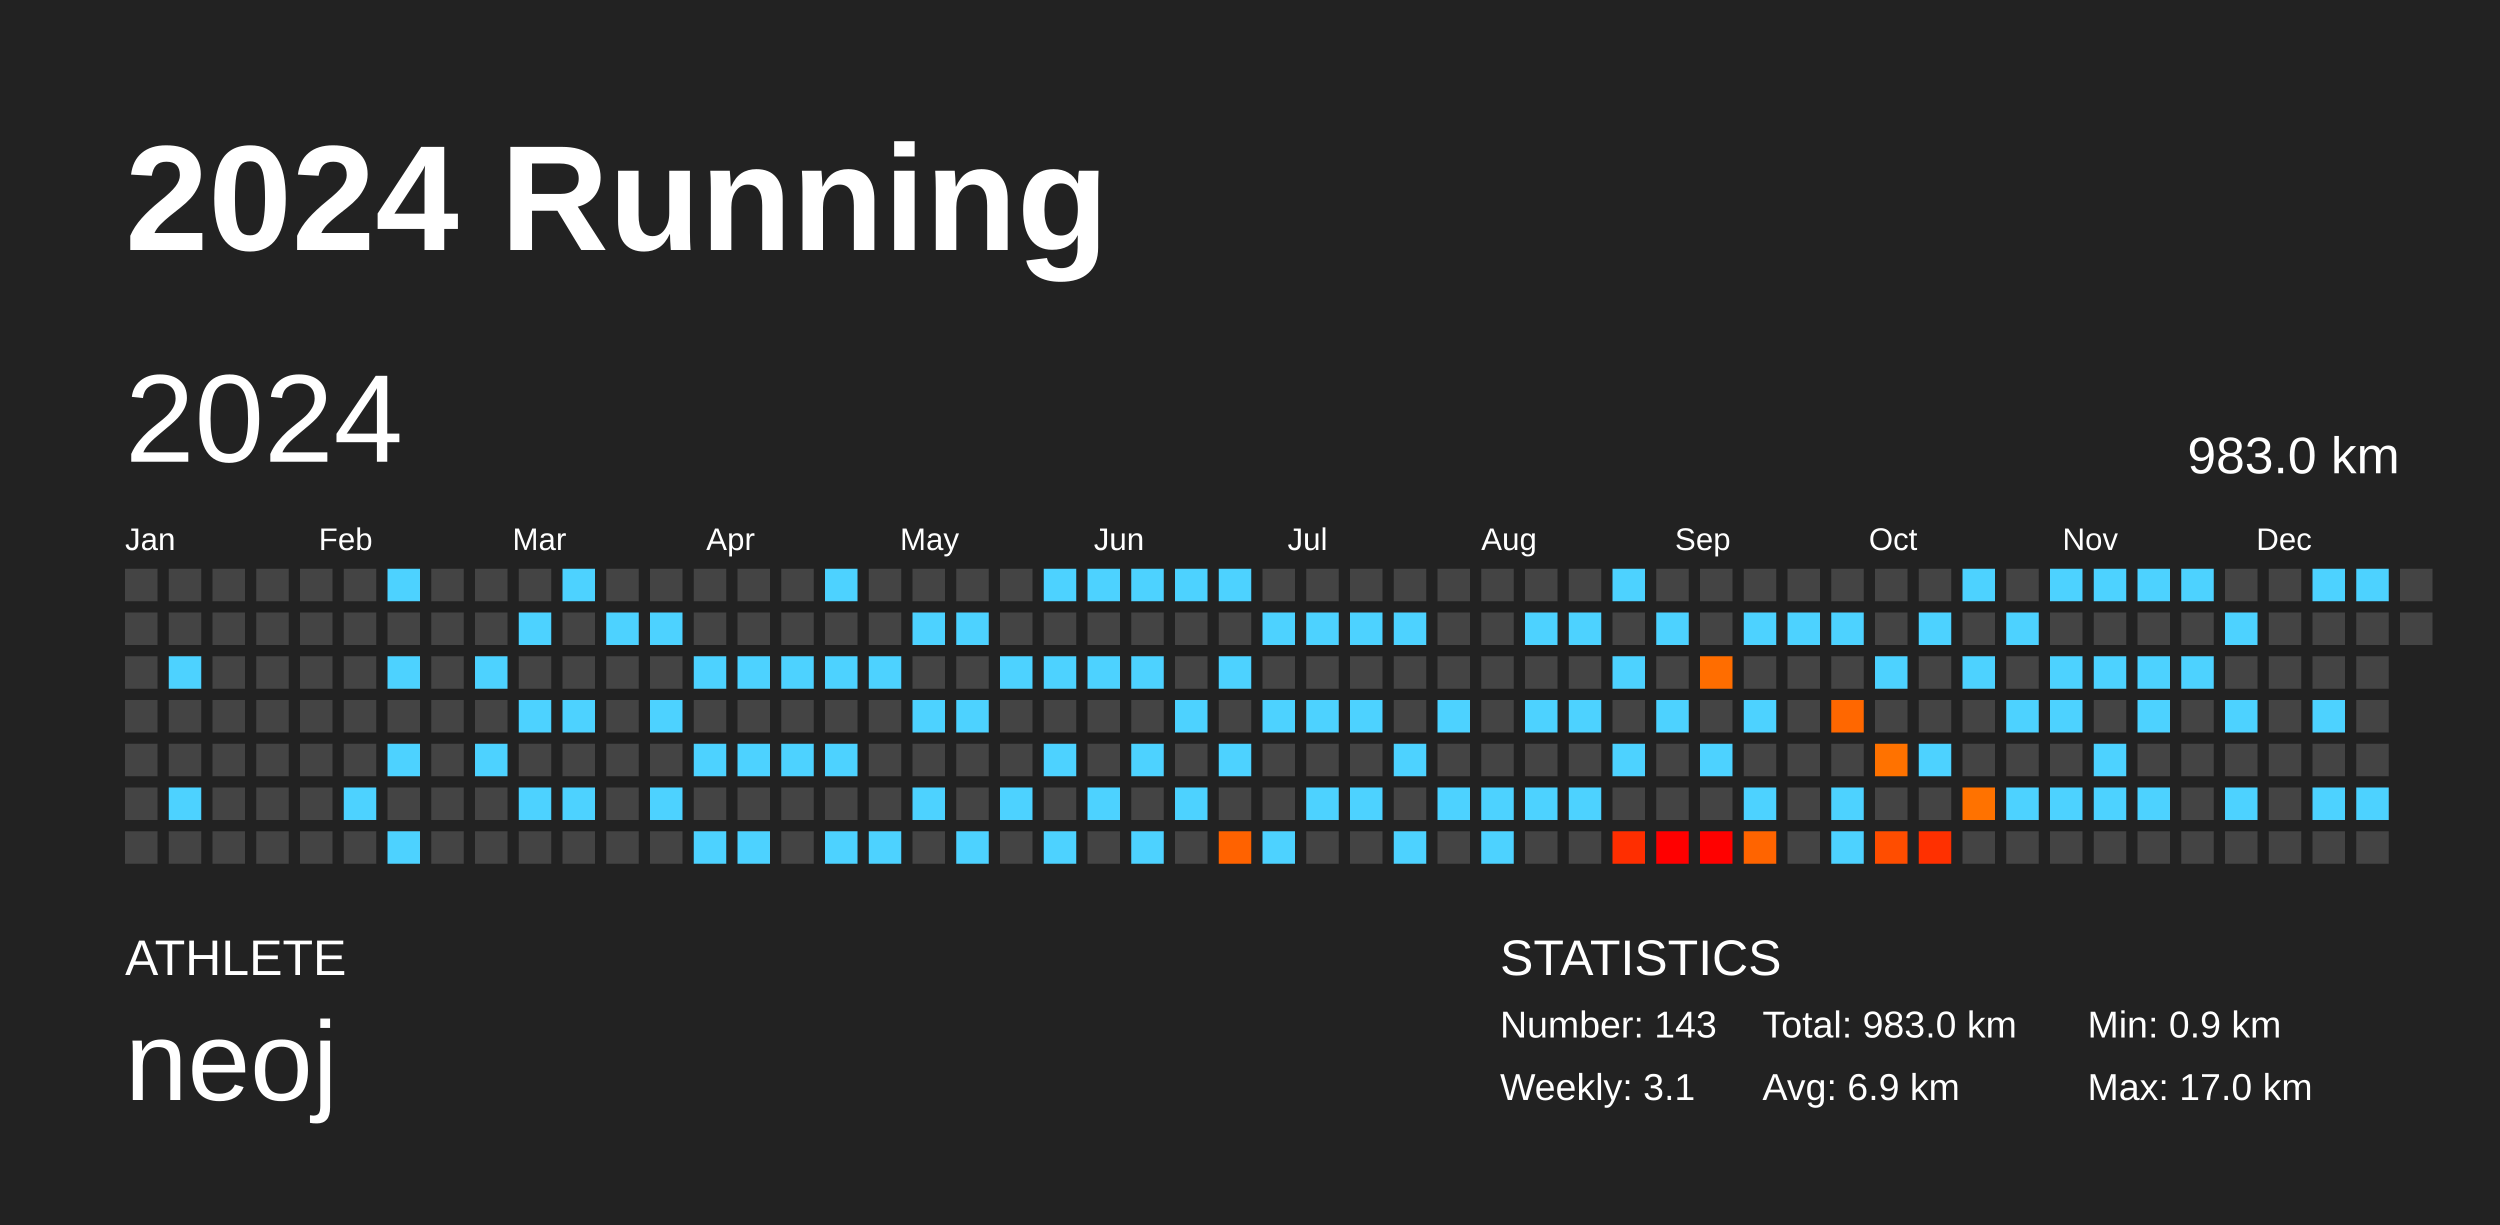
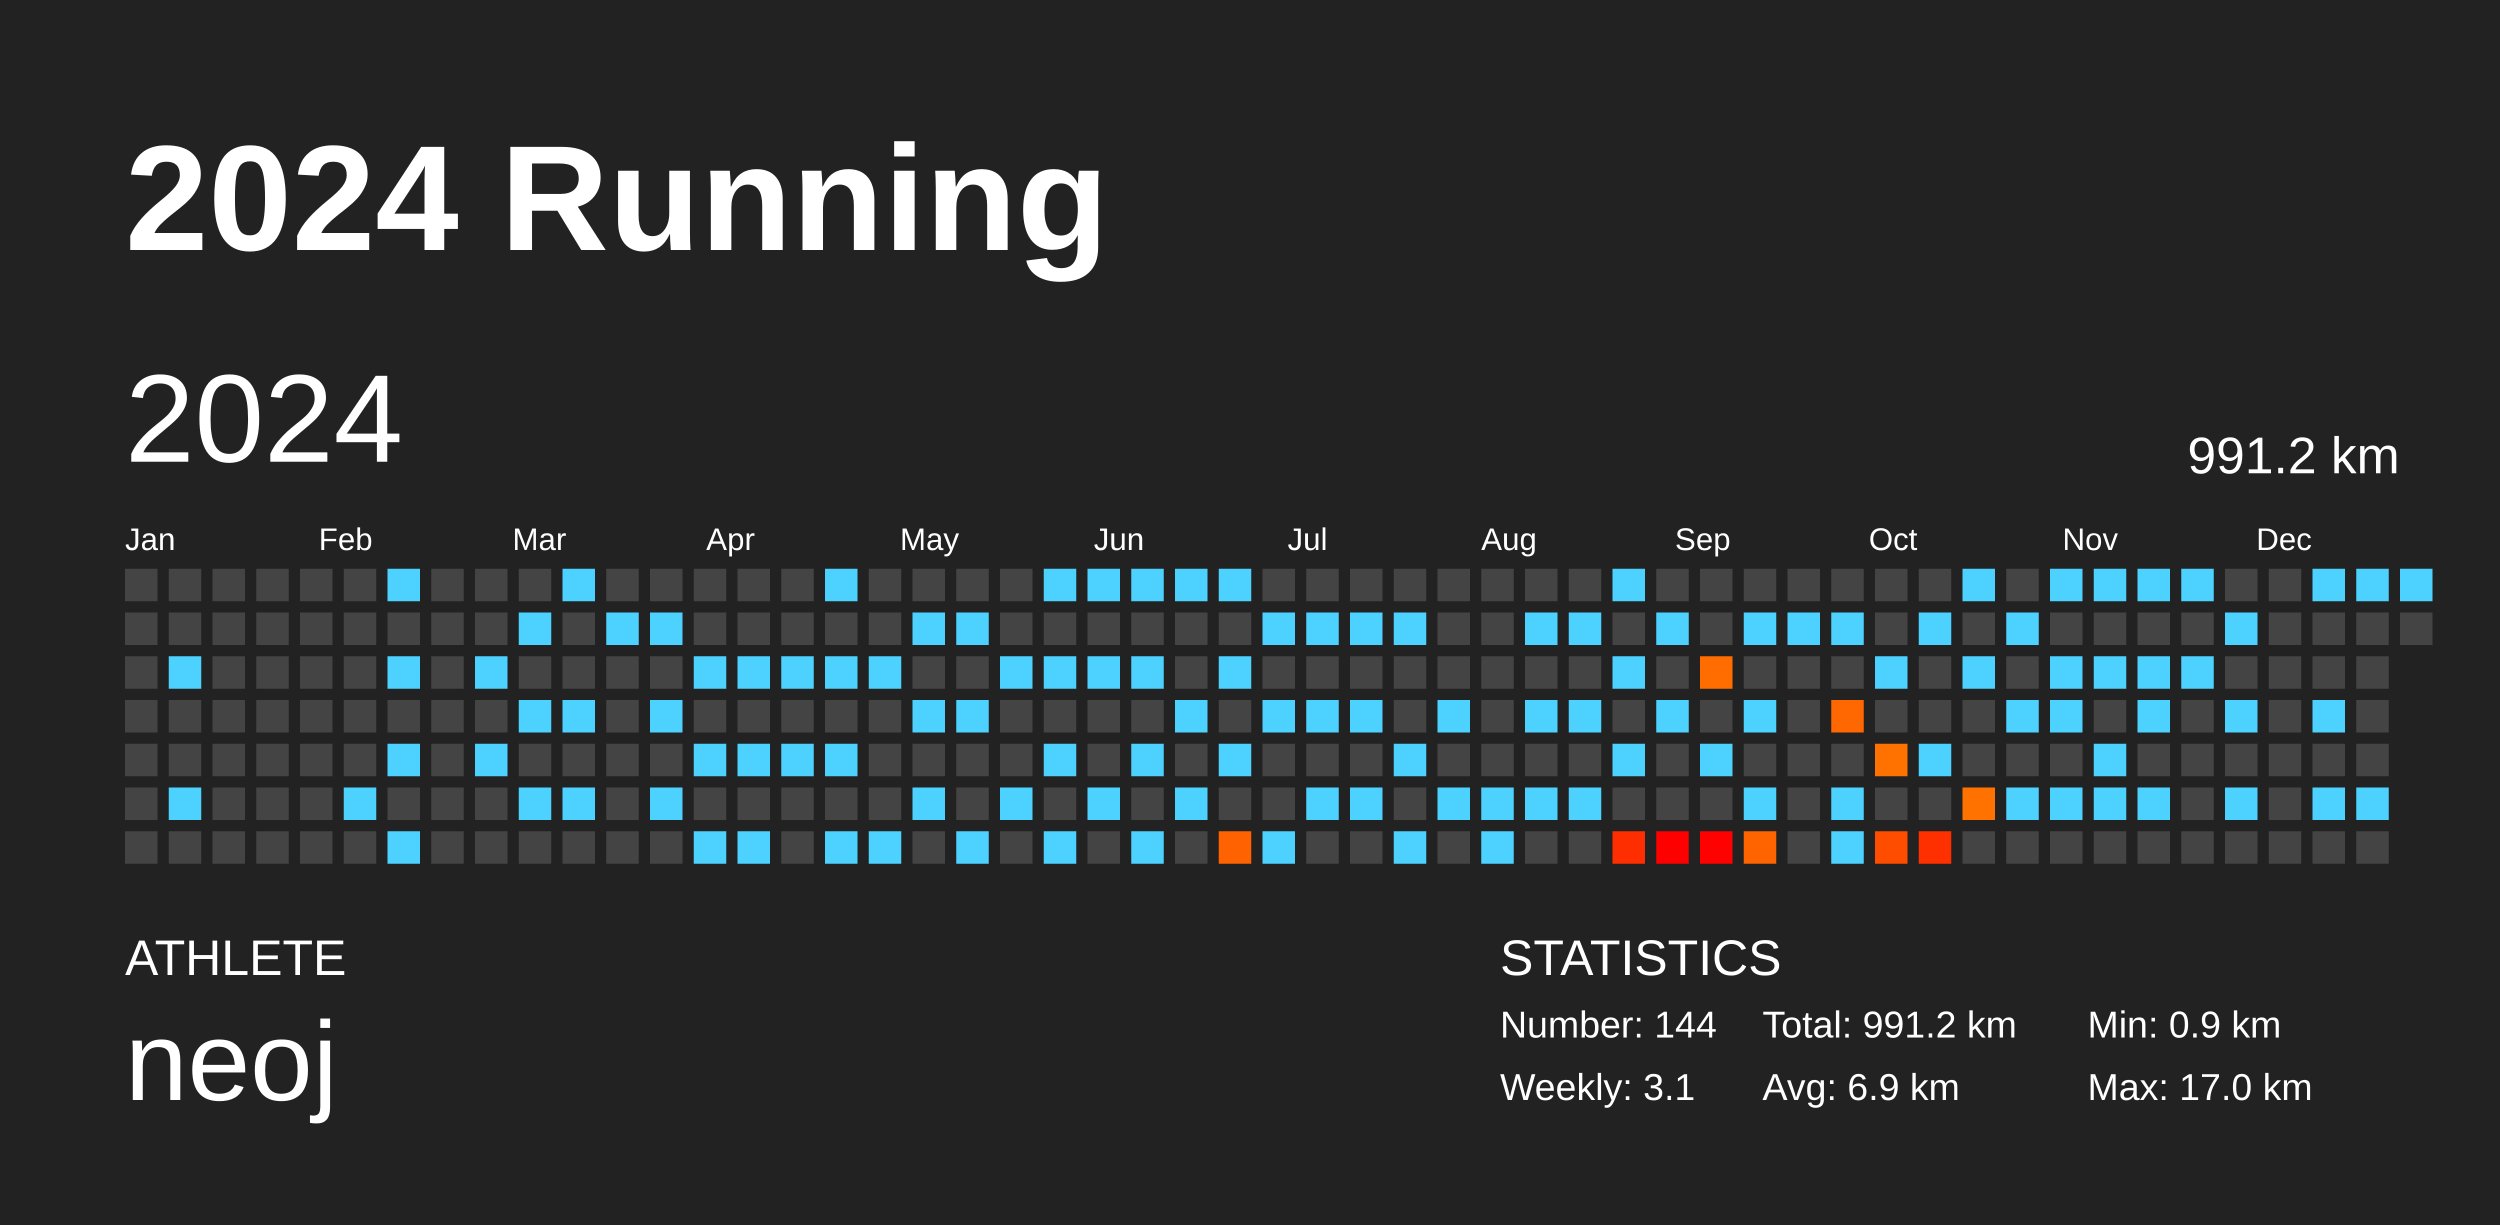
<svg xmlns="http://www.w3.org/2000/svg" baseProfile="full" height="98mm" version="1.1" viewBox="0,0,200,98" width="200mm">
  <defs />
  <rect fill="#222222" height="98" width="200" x="0" y="0" />
  <text fill="#FFFFFF" style="font-size:12px; font-family:Arial; font-weight:bold;" x="10" y="20">2024 Running</text>
  <text fill="#FFFFFF" style="font-size:4px; font-family:Arial" x="10" y="78">ATHLETE</text>
  <text fill="#FFFFFF" style="font-size:9px; font-family:Arial" x="10" y="88">neoj</text>
  <text fill="#FFFFFF" style="font-size:4px; font-family:Arial" x="120" y="78">STATISTICS</text>
-   <text fill="#FFFFFF" style="font-size:3px; font-family:Arial" x="120" y="83">Number: 143</text>
+   <text fill="#FFFFFF" style="font-size:3px; font-family:Arial" x="120" y="83">Number: 144</text>
  <text fill="#FFFFFF" style="font-size:3px; font-family:Arial" x="120" y="88">Weekly: 3.1</text>
-   <text fill="#FFFFFF" style="font-size:3px; font-family:Arial" x="141" y="83">Total: 983.0 km</text>
+   <text fill="#FFFFFF" style="font-size:3px; font-family:Arial" x="141" y="83">Total: 991.2 km</text>
  <text fill="#FFFFFF" style="font-size:3px; font-family:Arial" x="141" y="88">Avg: 6.9 km</text>
  <text fill="#FFFFFF" style="font-size:3px; font-family:Arial" x="167" y="83">Min: 0.9 km</text>
  <text fill="#FFFFFF" style="font-size:3px; font-family:Arial" x="167" y="88">Max: 17.0 km</text>
  <text dominant-baseline="hanging" fill="#FFFFFF" style="font-size:10.0px; font-family:Arial;" x="10" y="30">2024</text>
-   <text dominant-baseline="hanging" fill="#FFFFFF" style="font-size:4.125px; font-family:Arial;" x="175" y="35">983.0 km</text>
+   <text dominant-baseline="hanging" fill="#FFFFFF" style="font-size:4.125px; font-family:Arial;" x="175" y="35">991.2 km</text>
  <text fill="#FFFFFF" style="font-size:2.5px; font-family:Arial" x="10.0" y="44">Jan</text>
  <text fill="#FFFFFF" style="font-size:2.5px; font-family:Arial" x="25.5" y="44">Feb</text>
  <text fill="#FFFFFF" style="font-size:2.5px; font-family:Arial" x="41.0" y="44">Mar</text>
  <text fill="#FFFFFF" style="font-size:2.5px; font-family:Arial" x="56.5" y="44">Apr</text>
  <text fill="#FFFFFF" style="font-size:2.5px; font-family:Arial" x="72.0" y="44">May</text>
  <text fill="#FFFFFF" style="font-size:2.5px; font-family:Arial" x="87.5" y="44">Jun</text>
  <text fill="#FFFFFF" style="font-size:2.5px; font-family:Arial" x="103.0" y="44">Jul</text>
  <text fill="#FFFFFF" style="font-size:2.5px; font-family:Arial" x="118.5" y="44">Aug</text>
  <text fill="#FFFFFF" style="font-size:2.5px; font-family:Arial" x="134.0" y="44">Sep</text>
  <text fill="#FFFFFF" style="font-size:2.5px; font-family:Arial" x="149.5" y="44">Oct</text>
  <text fill="#FFFFFF" style="font-size:2.5px; font-family:Arial" x="165.0" y="44">Nov</text>
  <text fill="#FFFFFF" style="font-size:2.5px; font-family:Arial" x="180.5" y="44">Dec</text>
  <rect fill="#444444" height="2.6" width="2.6" x="10.0" y="45.5" />
  <rect fill="#444444" height="2.6" width="2.6" x="10.0" y="49.0" />
  <rect fill="#444444" height="2.6" width="2.6" x="10.0" y="52.5" />
  <rect fill="#444444" height="2.6" width="2.6" x="10.0" y="56.0" />
  <rect fill="#444444" height="2.6" width="2.6" x="10.0" y="59.5" />
  <rect fill="#444444" height="2.6" width="2.6" x="10.0" y="63.0" />
  <rect fill="#444444" height="2.6" width="2.6" x="10.0" y="66.5" />
  <rect fill="#444444" height="2.6" width="2.6" x="13.5" y="45.5" />
  <rect fill="#444444" height="2.6" width="2.6" x="13.5" y="49.0" />
  <rect fill="#4dd2ff" height="2.6" width="2.6" x="13.5" y="52.5" />
  <rect fill="#444444" height="2.6" width="2.6" x="13.5" y="56.0" />
  <rect fill="#444444" height="2.6" width="2.6" x="13.5" y="59.5" />
  <rect fill="#4dd2ff" height="2.6" width="2.6" x="13.5" y="63.0" />
  <rect fill="#444444" height="2.6" width="2.6" x="13.5" y="66.5" />
  <rect fill="#444444" height="2.6" width="2.6" x="17.0" y="45.5" />
  <rect fill="#444444" height="2.6" width="2.6" x="17.0" y="49.0" />
  <rect fill="#444444" height="2.6" width="2.6" x="17.0" y="52.5" />
  <rect fill="#444444" height="2.6" width="2.6" x="17.0" y="56.0" />
  <rect fill="#444444" height="2.6" width="2.6" x="17.0" y="59.5" />
  <rect fill="#444444" height="2.6" width="2.6" x="17.0" y="63.0" />
  <rect fill="#444444" height="2.6" width="2.6" x="17.0" y="66.5" />
  <rect fill="#444444" height="2.6" width="2.6" x="20.5" y="45.5" />
  <rect fill="#444444" height="2.6" width="2.6" x="20.5" y="49.0" />
  <rect fill="#444444" height="2.6" width="2.6" x="20.5" y="52.5" />
  <rect fill="#444444" height="2.6" width="2.6" x="20.5" y="56.0" />
  <rect fill="#444444" height="2.6" width="2.6" x="20.5" y="59.5" />
  <rect fill="#444444" height="2.6" width="2.6" x="20.5" y="63.0" />
  <rect fill="#444444" height="2.6" width="2.6" x="20.5" y="66.5" />
  <rect fill="#444444" height="2.6" width="2.6" x="24.0" y="45.5" />
  <rect fill="#444444" height="2.6" width="2.6" x="24.0" y="49.0" />
  <rect fill="#444444" height="2.6" width="2.6" x="24.0" y="52.5" />
  <rect fill="#444444" height="2.6" width="2.6" x="24.0" y="56.0" />
  <rect fill="#444444" height="2.6" width="2.6" x="24.0" y="59.5" />
  <rect fill="#444444" height="2.6" width="2.6" x="24.0" y="63.0" />
  <rect fill="#444444" height="2.6" width="2.6" x="24.0" y="66.5" />
  <rect fill="#444444" height="2.6" width="2.6" x="27.5" y="45.5" />
  <rect fill="#444444" height="2.6" width="2.6" x="27.5" y="49.0" />
  <rect fill="#444444" height="2.6" width="2.6" x="27.5" y="52.5" />
  <rect fill="#444444" height="2.6" width="2.6" x="27.5" y="56.0" />
  <rect fill="#444444" height="2.6" width="2.6" x="27.5" y="59.5" />
  <rect fill="#4dd2ff" height="2.6" width="2.6" x="27.5" y="63.0" />
  <rect fill="#444444" height="2.6" width="2.6" x="27.5" y="66.5" />
  <rect fill="#4dd2ff" height="2.6" width="2.6" x="31.0" y="45.5" />
  <rect fill="#444444" height="2.6" width="2.6" x="31.0" y="49.0" />
  <rect fill="#4dd2ff" height="2.6" width="2.6" x="31.0" y="52.5" />
  <rect fill="#444444" height="2.6" width="2.6" x="31.0" y="56.0" />
  <rect fill="#4dd2ff" height="2.6" width="2.6" x="31.0" y="59.5" />
  <rect fill="#444444" height="2.6" width="2.6" x="31.0" y="63.0" />
  <rect fill="#4dd2ff" height="2.6" width="2.6" x="31.0" y="66.5" />
  <rect fill="#444444" height="2.6" width="2.6" x="34.5" y="45.5" />
  <rect fill="#444444" height="2.6" width="2.6" x="34.5" y="49.0" />
  <rect fill="#444444" height="2.6" width="2.6" x="34.5" y="52.5" />
  <rect fill="#444444" height="2.6" width="2.6" x="34.5" y="56.0" />
  <rect fill="#444444" height="2.6" width="2.6" x="34.5" y="59.5" />
  <rect fill="#444444" height="2.6" width="2.6" x="34.5" y="63.0" />
  <rect fill="#444444" height="2.6" width="2.6" x="34.5" y="66.5" />
  <rect fill="#444444" height="2.6" width="2.6" x="38.0" y="45.5" />
  <rect fill="#444444" height="2.6" width="2.6" x="38.0" y="49.0" />
  <rect fill="#4dd2ff" height="2.6" width="2.6" x="38.0" y="52.5" />
  <rect fill="#444444" height="2.6" width="2.6" x="38.0" y="56.0" />
  <rect fill="#4dd2ff" height="2.6" width="2.6" x="38.0" y="59.5" />
  <rect fill="#444444" height="2.6" width="2.6" x="38.0" y="63.0" />
  <rect fill="#444444" height="2.6" width="2.6" x="38.0" y="66.5" />
  <rect fill="#444444" height="2.6" width="2.6" x="41.5" y="45.5" />
  <rect fill="#4dd2ff" height="2.6" width="2.6" x="41.5" y="49.0" />
  <rect fill="#444444" height="2.6" width="2.6" x="41.5" y="52.5" />
  <rect fill="#4dd2ff" height="2.6" width="2.6" x="41.5" y="56.0" />
  <rect fill="#444444" height="2.6" width="2.6" x="41.5" y="59.5" />
  <rect fill="#4dd2ff" height="2.6" width="2.6" x="41.5" y="63.0" />
  <rect fill="#444444" height="2.6" width="2.6" x="41.5" y="66.5" />
  <rect fill="#4dd2ff" height="2.6" width="2.6" x="45.0" y="45.5" />
  <rect fill="#444444" height="2.6" width="2.6" x="45.0" y="49.0" />
  <rect fill="#444444" height="2.6" width="2.6" x="45.0" y="52.5" />
  <rect fill="#4dd2ff" height="2.6" width="2.6" x="45.0" y="56.0" />
  <rect fill="#444444" height="2.6" width="2.6" x="45.0" y="59.5" />
  <rect fill="#4dd2ff" height="2.6" width="2.6" x="45.0" y="63.0" />
  <rect fill="#444444" height="2.6" width="2.6" x="45.0" y="66.5" />
  <rect fill="#444444" height="2.6" width="2.6" x="48.5" y="45.5" />
  <rect fill="#4dd2ff" height="2.6" width="2.6" x="48.5" y="49.0" />
  <rect fill="#444444" height="2.6" width="2.6" x="48.5" y="52.5" />
  <rect fill="#444444" height="2.6" width="2.6" x="48.5" y="56.0" />
  <rect fill="#444444" height="2.6" width="2.6" x="48.5" y="59.5" />
  <rect fill="#444444" height="2.6" width="2.6" x="48.5" y="63.0" />
  <rect fill="#444444" height="2.6" width="2.6" x="48.5" y="66.5" />
  <rect fill="#444444" height="2.6" width="2.6" x="52.0" y="45.5" />
  <rect fill="#4dd2ff" height="2.6" width="2.6" x="52.0" y="49.0" />
  <rect fill="#444444" height="2.6" width="2.6" x="52.0" y="52.5" />
  <rect fill="#4dd2ff" height="2.6" width="2.6" x="52.0" y="56.0" />
  <rect fill="#444444" height="2.6" width="2.6" x="52.0" y="59.5" />
  <rect fill="#4dd2ff" height="2.6" width="2.6" x="52.0" y="63.0" />
  <rect fill="#444444" height="2.6" width="2.6" x="52.0" y="66.5" />
  <rect fill="#444444" height="2.6" width="2.6" x="55.5" y="45.5" />
  <rect fill="#444444" height="2.6" width="2.6" x="55.5" y="49.0" />
  <rect fill="#4dd2ff" height="2.6" width="2.6" x="55.5" y="52.5" />
  <rect fill="#444444" height="2.6" width="2.6" x="55.5" y="56.0" />
  <rect fill="#4dd2ff" height="2.6" width="2.6" x="55.5" y="59.5" />
  <rect fill="#444444" height="2.6" width="2.6" x="55.5" y="63.0" />
  <rect fill="#4dd2ff" height="2.6" width="2.6" x="55.5" y="66.5" />
  <rect fill="#444444" height="2.6" width="2.6" x="59.0" y="45.5" />
  <rect fill="#444444" height="2.6" width="2.6" x="59.0" y="49.0" />
  <rect fill="#4dd2ff" height="2.6" width="2.6" x="59.0" y="52.5" />
  <rect fill="#444444" height="2.6" width="2.6" x="59.0" y="56.0" />
  <rect fill="#4dd2ff" height="2.6" width="2.6" x="59.0" y="59.5" />
  <rect fill="#444444" height="2.6" width="2.6" x="59.0" y="63.0" />
  <rect fill="#4dd2ff" height="2.6" width="2.6" x="59.0" y="66.5" />
  <rect fill="#444444" height="2.6" width="2.6" x="62.5" y="45.5" />
  <rect fill="#444444" height="2.6" width="2.6" x="62.5" y="49.0" />
  <rect fill="#4dd2ff" height="2.6" width="2.6" x="62.5" y="52.5" />
  <rect fill="#444444" height="2.6" width="2.6" x="62.5" y="56.0" />
  <rect fill="#4dd2ff" height="2.6" width="2.6" x="62.5" y="59.5" />
  <rect fill="#444444" height="2.6" width="2.6" x="62.5" y="63.0" />
  <rect fill="#444444" height="2.6" width="2.6" x="62.5" y="66.5" />
  <rect fill="#4dd2ff" height="2.6" width="2.6" x="66.0" y="45.5" />
  <rect fill="#444444" height="2.6" width="2.6" x="66.0" y="49.0" />
  <rect fill="#4dd2ff" height="2.6" width="2.6" x="66.0" y="52.5" />
  <rect fill="#444444" height="2.6" width="2.6" x="66.0" y="56.0" />
  <rect fill="#4dd2ff" height="2.6" width="2.6" x="66.0" y="59.5" />
  <rect fill="#444444" height="2.6" width="2.6" x="66.0" y="63.0" />
  <rect fill="#4dd2ff" height="2.6" width="2.6" x="66.0" y="66.5" />
  <rect fill="#444444" height="2.6" width="2.6" x="69.5" y="45.5" />
  <rect fill="#444444" height="2.6" width="2.6" x="69.5" y="49.0" />
  <rect fill="#4dd2ff" height="2.6" width="2.6" x="69.5" y="52.5" />
  <rect fill="#444444" height="2.6" width="2.6" x="69.5" y="56.0" />
  <rect fill="#444444" height="2.6" width="2.6" x="69.5" y="59.5" />
  <rect fill="#444444" height="2.6" width="2.6" x="69.5" y="63.0" />
  <rect fill="#4dd2ff" height="2.6" width="2.6" x="69.5" y="66.5" />
  <rect fill="#444444" height="2.6" width="2.6" x="73.0" y="45.5" />
  <rect fill="#4dd2ff" height="2.6" width="2.6" x="73.0" y="49.0" />
  <rect fill="#444444" height="2.6" width="2.6" x="73.0" y="52.5" />
  <rect fill="#4dd2ff" height="2.6" width="2.6" x="73.0" y="56.0" />
  <rect fill="#444444" height="2.6" width="2.6" x="73.0" y="59.5" />
  <rect fill="#4dd2ff" height="2.6" width="2.6" x="73.0" y="63.0" />
  <rect fill="#444444" height="2.6" width="2.6" x="73.0" y="66.5" />
  <rect fill="#444444" height="2.6" width="2.6" x="76.5" y="45.5" />
  <rect fill="#4dd2ff" height="2.6" width="2.6" x="76.5" y="49.0" />
  <rect fill="#444444" height="2.6" width="2.6" x="76.5" y="52.5" />
  <rect fill="#4dd2ff" height="2.6" width="2.6" x="76.5" y="56.0" />
  <rect fill="#444444" height="2.6" width="2.6" x="76.5" y="59.5" />
  <rect fill="#444444" height="2.6" width="2.6" x="76.5" y="63.0" />
  <rect fill="#4dd2ff" height="2.6" width="2.6" x="76.5" y="66.5" />
  <rect fill="#444444" height="2.6" width="2.6" x="80.0" y="45.5" />
  <rect fill="#444444" height="2.6" width="2.6" x="80.0" y="49.0" />
  <rect fill="#4dd2ff" height="2.6" width="2.6" x="80.0" y="52.5" />
  <rect fill="#444444" height="2.6" width="2.6" x="80.0" y="56.0" />
  <rect fill="#444444" height="2.6" width="2.6" x="80.0" y="59.5" />
  <rect fill="#4dd2ff" height="2.6" width="2.6" x="80.0" y="63.0" />
  <rect fill="#444444" height="2.6" width="2.6" x="80.0" y="66.5" />
  <rect fill="#4dd2ff" height="2.6" width="2.6" x="83.5" y="45.5" />
  <rect fill="#444444" height="2.6" width="2.6" x="83.5" y="49.0" />
  <rect fill="#4dd2ff" height="2.6" width="2.6" x="83.5" y="52.5" />
  <rect fill="#444444" height="2.6" width="2.6" x="83.5" y="56.0" />
  <rect fill="#4dd2ff" height="2.6" width="2.6" x="83.5" y="59.5" />
  <rect fill="#444444" height="2.6" width="2.6" x="83.5" y="63.0" />
  <rect fill="#4dd2ff" height="2.6" width="2.6" x="83.5" y="66.5" />
  <rect fill="#4dd2ff" height="2.6" width="2.6" x="87.0" y="45.5" />
  <rect fill="#444444" height="2.6" width="2.6" x="87.0" y="49.0" />
  <rect fill="#4dd2ff" height="2.6" width="2.6" x="87.0" y="52.5" />
  <rect fill="#444444" height="2.6" width="2.6" x="87.0" y="56.0" />
  <rect fill="#444444" height="2.6" width="2.6" x="87.0" y="59.5" />
  <rect fill="#4dd2ff" height="2.6" width="2.6" x="87.0" y="63.0" />
  <rect fill="#444444" height="2.6" width="2.6" x="87.0" y="66.5" />
  <rect fill="#4dd2ff" height="2.6" width="2.6" x="90.5" y="45.5" />
  <rect fill="#444444" height="2.6" width="2.6" x="90.5" y="49.0" />
  <rect fill="#4dd2ff" height="2.6" width="2.6" x="90.5" y="52.5" />
  <rect fill="#444444" height="2.6" width="2.6" x="90.5" y="56.0" />
  <rect fill="#4dd2ff" height="2.6" width="2.6" x="90.5" y="59.5" />
  <rect fill="#444444" height="2.6" width="2.6" x="90.5" y="63.0" />
  <rect fill="#4dd2ff" height="2.6" width="2.6" x="90.5" y="66.5" />
  <rect fill="#4dd2ff" height="2.6" width="2.6" x="94.0" y="45.5" />
  <rect fill="#444444" height="2.6" width="2.6" x="94.0" y="49.0" />
  <rect fill="#444444" height="2.6" width="2.6" x="94.0" y="52.5" />
  <rect fill="#4dd2ff" height="2.6" width="2.6" x="94.0" y="56.0" />
  <rect fill="#444444" height="2.6" width="2.6" x="94.0" y="59.5" />
  <rect fill="#4dd2ff" height="2.6" width="2.6" x="94.0" y="63.0" />
  <rect fill="#444444" height="2.6" width="2.6" x="94.0" y="66.5" />
  <rect fill="#4dd2ff" height="2.6" width="2.6" x="97.5" y="45.5" />
  <rect fill="#444444" height="2.6" width="2.6" x="97.5" y="49.0" />
  <rect fill="#4dd2ff" height="2.6" width="2.6" x="97.5" y="52.5" />
  <rect fill="#444444" height="2.6" width="2.6" x="97.5" y="56.0" />
  <rect fill="#4dd2ff" height="2.6" width="2.6" x="97.5" y="59.5" />
  <rect fill="#444444" height="2.6" width="2.6" x="97.5" y="63.0" />
  <rect fill="#ff6200" height="2.6" width="2.6" x="97.5" y="66.5" />
  <rect fill="#444444" height="2.6" width="2.6" x="101.0" y="45.5" />
  <rect fill="#4dd2ff" height="2.6" width="2.6" x="101.0" y="49.0" />
  <rect fill="#444444" height="2.6" width="2.6" x="101.0" y="52.5" />
  <rect fill="#4dd2ff" height="2.6" width="2.6" x="101.0" y="56.0" />
  <rect fill="#444444" height="2.6" width="2.6" x="101.0" y="59.5" />
  <rect fill="#444444" height="2.6" width="2.6" x="101.0" y="63.0" />
  <rect fill="#4dd2ff" height="2.6" width="2.6" x="101.0" y="66.5" />
  <rect fill="#444444" height="2.6" width="2.6" x="104.5" y="45.5" />
  <rect fill="#4dd2ff" height="2.6" width="2.6" x="104.5" y="49.0" />
  <rect fill="#444444" height="2.6" width="2.6" x="104.5" y="52.5" />
  <rect fill="#4dd2ff" height="2.6" width="2.6" x="104.5" y="56.0" />
  <rect fill="#444444" height="2.6" width="2.6" x="104.5" y="59.5" />
  <rect fill="#4dd2ff" height="2.6" width="2.6" x="104.5" y="63.0" />
  <rect fill="#444444" height="2.6" width="2.6" x="104.5" y="66.5" />
  <rect fill="#444444" height="2.6" width="2.6" x="108.0" y="45.5" />
  <rect fill="#4dd2ff" height="2.6" width="2.6" x="108.0" y="49.0" />
  <rect fill="#444444" height="2.6" width="2.6" x="108.0" y="52.5" />
  <rect fill="#4dd2ff" height="2.6" width="2.6" x="108.0" y="56.0" />
  <rect fill="#444444" height="2.6" width="2.6" x="108.0" y="59.5" />
  <rect fill="#4dd2ff" height="2.6" width="2.6" x="108.0" y="63.0" />
  <rect fill="#444444" height="2.6" width="2.6" x="108.0" y="66.5" />
  <rect fill="#444444" height="2.6" width="2.6" x="111.5" y="45.5" />
  <rect fill="#4dd2ff" height="2.6" width="2.6" x="111.5" y="49.0" />
  <rect fill="#444444" height="2.6" width="2.6" x="111.5" y="52.5" />
  <rect fill="#444444" height="2.6" width="2.6" x="111.5" y="56.0" />
  <rect fill="#4dd2ff" height="2.6" width="2.6" x="111.5" y="59.5" />
  <rect fill="#444444" height="2.6" width="2.6" x="111.5" y="63.0" />
  <rect fill="#4dd2ff" height="2.6" width="2.6" x="111.5" y="66.5" />
  <rect fill="#444444" height="2.6" width="2.6" x="115.0" y="45.5" />
  <rect fill="#444444" height="2.6" width="2.6" x="115.0" y="49.0" />
  <rect fill="#444444" height="2.6" width="2.6" x="115.0" y="52.5" />
  <rect fill="#4dd2ff" height="2.6" width="2.6" x="115.0" y="56.0" />
  <rect fill="#444444" height="2.6" width="2.6" x="115.0" y="59.5" />
  <rect fill="#4dd2ff" height="2.6" width="2.6" x="115.0" y="63.0" />
  <rect fill="#444444" height="2.6" width="2.6" x="115.0" y="66.5" />
  <rect fill="#444444" height="2.6" width="2.6" x="118.5" y="45.5" />
  <rect fill="#444444" height="2.6" width="2.6" x="118.5" y="49.0" />
  <rect fill="#444444" height="2.6" width="2.6" x="118.5" y="52.5" />
  <rect fill="#444444" height="2.6" width="2.6" x="118.5" y="56.0" />
  <rect fill="#444444" height="2.6" width="2.6" x="118.5" y="59.5" />
  <rect fill="#4dd2ff" height="2.6" width="2.6" x="118.5" y="63.0" />
  <rect fill="#4dd2ff" height="2.6" width="2.6" x="118.5" y="66.5" />
  <rect fill="#444444" height="2.6" width="2.6" x="122.0" y="45.5" />
  <rect fill="#4dd2ff" height="2.6" width="2.6" x="122.0" y="49.0" />
  <rect fill="#444444" height="2.6" width="2.6" x="122.0" y="52.5" />
  <rect fill="#4dd2ff" height="2.6" width="2.6" x="122.0" y="56.0" />
  <rect fill="#444444" height="2.6" width="2.6" x="122.0" y="59.5" />
  <rect fill="#4dd2ff" height="2.6" width="2.6" x="122.0" y="63.0" />
  <rect fill="#444444" height="2.6" width="2.6" x="122.0" y="66.5" />
  <rect fill="#444444" height="2.6" width="2.6" x="125.5" y="45.5" />
  <rect fill="#4dd2ff" height="2.6" width="2.6" x="125.5" y="49.0" />
  <rect fill="#444444" height="2.6" width="2.6" x="125.5" y="52.5" />
  <rect fill="#4dd2ff" height="2.6" width="2.6" x="125.5" y="56.0" />
  <rect fill="#444444" height="2.6" width="2.6" x="125.5" y="59.5" />
  <rect fill="#4dd2ff" height="2.6" width="2.6" x="125.5" y="63.0" />
  <rect fill="#444444" height="2.6" width="2.6" x="125.5" y="66.5" />
  <rect fill="#4dd2ff" height="2.6" width="2.6" x="129.0" y="45.5" />
  <rect fill="#444444" height="2.6" width="2.6" x="129.0" y="49.0" />
  <rect fill="#4dd2ff" height="2.6" width="2.6" x="129.0" y="52.5" />
  <rect fill="#444444" height="2.6" width="2.6" x="129.0" y="56.0" />
  <rect fill="#4dd2ff" height="2.6" width="2.6" x="129.0" y="59.5" />
  <rect fill="#444444" height="2.6" width="2.6" x="129.0" y="63.0" />
  <rect fill="#ff2e00" height="2.6" width="2.6" x="129.0" y="66.5" />
  <rect fill="#444444" height="2.6" width="2.6" x="132.5" y="45.5" />
  <rect fill="#4dd2ff" height="2.6" width="2.6" x="132.5" y="49.0" />
  <rect fill="#444444" height="2.6" width="2.6" x="132.5" y="52.5" />
  <rect fill="#4dd2ff" height="2.6" width="2.6" x="132.5" y="56.0" />
  <rect fill="#444444" height="2.6" width="2.6" x="132.5" y="59.5" />
  <rect fill="#444444" height="2.6" width="2.6" x="132.5" y="63.0" />
  <rect fill="#ff0000" height="2.6" width="2.6" x="132.5" y="66.5" />
  <rect fill="#444444" height="2.6" width="2.6" x="136.0" y="45.5" />
  <rect fill="#444444" height="2.6" width="2.6" x="136.0" y="49.0" />
  <rect fill="#ff6d00" height="2.6" width="2.6" x="136.0" y="52.5" />
  <rect fill="#444444" height="2.6" width="2.6" x="136.0" y="56.0" />
  <rect fill="#4dd2ff" height="2.6" width="2.6" x="136.0" y="59.5" />
  <rect fill="#444444" height="2.6" width="2.6" x="136.0" y="63.0" />
  <rect fill="#ff0100" height="2.6" width="2.6" x="136.0" y="66.5" />
  <rect fill="#444444" height="2.6" width="2.6" x="139.5" y="45.5" />
  <rect fill="#4dd2ff" height="2.6" width="2.6" x="139.5" y="49.0" />
  <rect fill="#444444" height="2.6" width="2.6" x="139.5" y="52.5" />
  <rect fill="#4dd2ff" height="2.6" width="2.6" x="139.5" y="56.0" />
  <rect fill="#444444" height="2.6" width="2.6" x="139.5" y="59.5" />
  <rect fill="#4dd2ff" height="2.6" width="2.6" x="139.5" y="63.0" />
  <rect fill="#ff6400" height="2.6" width="2.6" x="139.5" y="66.5" />
  <rect fill="#444444" height="2.6" width="2.6" x="143.0" y="45.5" />
  <rect fill="#4dd2ff" height="2.6" width="2.6" x="143.0" y="49.0" />
  <rect fill="#444444" height="2.6" width="2.6" x="143.0" y="52.5" />
  <rect fill="#444444" height="2.6" width="2.6" x="143.0" y="56.0" />
  <rect fill="#444444" height="2.6" width="2.6" x="143.0" y="59.5" />
  <rect fill="#444444" height="2.6" width="2.6" x="143.0" y="63.0" />
  <rect fill="#444444" height="2.6" width="2.6" x="143.0" y="66.5" />
  <rect fill="#444444" height="2.6" width="2.6" x="146.5" y="45.5" />
  <rect fill="#4dd2ff" height="2.6" width="2.6" x="146.5" y="49.0" />
  <rect fill="#444444" height="2.6" width="2.6" x="146.5" y="52.5" />
  <rect fill="#ff6700" height="2.6" width="2.6" x="146.5" y="56.0" />
  <rect fill="#444444" height="2.6" width="2.6" x="146.5" y="59.5" />
  <rect fill="#4dd2ff" height="2.6" width="2.6" x="146.5" y="63.0" />
  <rect fill="#4dd2ff" height="2.6" width="2.6" x="146.5" y="66.5" />
  <rect fill="#444444" height="2.6" width="2.6" x="150.0" y="45.5" />
  <rect fill="#444444" height="2.6" width="2.6" x="150.0" y="49.0" />
  <rect fill="#4dd2ff" height="2.6" width="2.6" x="150.0" y="52.5" />
  <rect fill="#444444" height="2.6" width="2.6" x="150.0" y="56.0" />
  <rect fill="#ff7200" height="2.6" width="2.6" x="150.0" y="59.5" />
  <rect fill="#444444" height="2.6" width="2.6" x="150.0" y="63.0" />
  <rect fill="#ff4d00" height="2.6" width="2.6" x="150.0" y="66.5" />
  <rect fill="#444444" height="2.6" width="2.6" x="153.5" y="45.5" />
  <rect fill="#4dd2ff" height="2.6" width="2.6" x="153.5" y="49.0" />
  <rect fill="#444444" height="2.6" width="2.6" x="153.5" y="52.5" />
  <rect fill="#444444" height="2.6" width="2.6" x="153.5" y="56.0" />
  <rect fill="#4dd2ff" height="2.6" width="2.6" x="153.5" y="59.5" />
  <rect fill="#444444" height="2.6" width="2.6" x="153.5" y="63.0" />
  <rect fill="#ff3000" height="2.6" width="2.6" x="153.5" y="66.5" />
  <rect fill="#4dd2ff" height="2.6" width="2.6" x="157.0" y="45.5" />
  <rect fill="#444444" height="2.6" width="2.6" x="157.0" y="49.0" />
  <rect fill="#4dd2ff" height="2.6" width="2.6" x="157.0" y="52.5" />
  <rect fill="#444444" height="2.6" width="2.6" x="157.0" y="56.0" />
  <rect fill="#444444" height="2.6" width="2.6" x="157.0" y="59.5" />
  <rect fill="#ff7200" height="2.6" width="2.6" x="157.0" y="63.0" />
  <rect fill="#444444" height="2.6" width="2.6" x="157.0" y="66.5" />
  <rect fill="#444444" height="2.6" width="2.6" x="160.5" y="45.5" />
  <rect fill="#4dd2ff" height="2.6" width="2.6" x="160.5" y="49.0" />
  <rect fill="#444444" height="2.6" width="2.6" x="160.5" y="52.5" />
  <rect fill="#4dd2ff" height="2.6" width="2.6" x="160.5" y="56.0" />
  <rect fill="#444444" height="2.6" width="2.6" x="160.5" y="59.5" />
  <rect fill="#4dd2ff" height="2.6" width="2.6" x="160.5" y="63.0" />
  <rect fill="#444444" height="2.6" width="2.6" x="160.5" y="66.5" />
  <rect fill="#4dd2ff" height="2.6" width="2.6" x="164.0" y="45.5" />
  <rect fill="#444444" height="2.6" width="2.6" x="164.0" y="49.0" />
  <rect fill="#4dd2ff" height="2.6" width="2.6" x="164.0" y="52.5" />
  <rect fill="#4dd2ff" height="2.6" width="2.6" x="164.0" y="56.0" />
  <rect fill="#444444" height="2.6" width="2.6" x="164.0" y="59.5" />
  <rect fill="#4dd2ff" height="2.6" width="2.6" x="164.0" y="63.0" />
  <rect fill="#444444" height="2.6" width="2.6" x="164.0" y="66.5" />
  <rect fill="#4dd2ff" height="2.6" width="2.6" x="167.5" y="45.5" />
  <rect fill="#444444" height="2.6" width="2.6" x="167.5" y="49.0" />
  <rect fill="#4dd2ff" height="2.6" width="2.6" x="167.5" y="52.5" />
  <rect fill="#444444" height="2.6" width="2.6" x="167.5" y="56.0" />
  <rect fill="#4dd2ff" height="2.6" width="2.6" x="167.5" y="59.5" />
  <rect fill="#4dd2ff" height="2.6" width="2.6" x="167.5" y="63.0" />
  <rect fill="#444444" height="2.6" width="2.6" x="167.5" y="66.5" />
  <rect fill="#4dd2ff" height="2.6" width="2.6" x="171.0" y="45.5" />
  <rect fill="#444444" height="2.6" width="2.6" x="171.0" y="49.0" />
  <rect fill="#4dd2ff" height="2.6" width="2.6" x="171.0" y="52.5" />
  <rect fill="#4dd2ff" height="2.6" width="2.6" x="171.0" y="56.0" />
  <rect fill="#444444" height="2.6" width="2.6" x="171.0" y="59.5" />
  <rect fill="#4dd2ff" height="2.6" width="2.6" x="171.0" y="63.0" />
  <rect fill="#444444" height="2.6" width="2.6" x="171.0" y="66.5" />
  <rect fill="#4dd2ff" height="2.6" width="2.6" x="174.5" y="45.5" />
  <rect fill="#444444" height="2.6" width="2.6" x="174.5" y="49.0" />
  <rect fill="#4dd2ff" height="2.6" width="2.6" x="174.5" y="52.5" />
  <rect fill="#444444" height="2.6" width="2.6" x="174.5" y="56.0" />
  <rect fill="#444444" height="2.6" width="2.6" x="174.5" y="59.5" />
  <rect fill="#444444" height="2.6" width="2.6" x="174.5" y="63.0" />
  <rect fill="#444444" height="2.6" width="2.6" x="174.5" y="66.5" />
  <rect fill="#444444" height="2.6" width="2.6" x="178.0" y="45.5" />
  <rect fill="#4dd2ff" height="2.6" width="2.6" x="178.0" y="49.0" />
  <rect fill="#444444" height="2.6" width="2.6" x="178.0" y="52.5" />
  <rect fill="#4dd2ff" height="2.6" width="2.6" x="178.0" y="56.0" />
  <rect fill="#444444" height="2.6" width="2.6" x="178.0" y="59.5" />
  <rect fill="#4dd2ff" height="2.6" width="2.6" x="178.0" y="63.0" />
  <rect fill="#444444" height="2.6" width="2.6" x="178.0" y="66.5" />
  <rect fill="#444444" height="2.6" width="2.6" x="181.5" y="45.5" />
  <rect fill="#444444" height="2.6" width="2.6" x="181.5" y="49.0" />
  <rect fill="#444444" height="2.6" width="2.6" x="181.5" y="52.5" />
  <rect fill="#444444" height="2.6" width="2.6" x="181.5" y="56.0" />
  <rect fill="#444444" height="2.6" width="2.6" x="181.5" y="59.5" />
  <rect fill="#444444" height="2.6" width="2.6" x="181.5" y="63.0" />
  <rect fill="#444444" height="2.6" width="2.6" x="181.5" y="66.5" />
  <rect fill="#4dd2ff" height="2.6" width="2.6" x="185.0" y="45.5" />
  <rect fill="#444444" height="2.6" width="2.6" x="185.0" y="49.0" />
  <rect fill="#444444" height="2.6" width="2.6" x="185.0" y="52.5" />
  <rect fill="#4dd2ff" height="2.6" width="2.6" x="185.0" y="56.0" />
  <rect fill="#444444" height="2.6" width="2.6" x="185.0" y="59.5" />
  <rect fill="#4dd2ff" height="2.6" width="2.6" x="185.0" y="63.0" />
  <rect fill="#444444" height="2.6" width="2.6" x="185.0" y="66.5" />
  <rect fill="#4dd2ff" height="2.6" width="2.6" x="188.5" y="45.5" />
  <rect fill="#444444" height="2.6" width="2.6" x="188.5" y="49.0" />
  <rect fill="#444444" height="2.6" width="2.6" x="188.5" y="52.5" />
  <rect fill="#444444" height="2.6" width="2.6" x="188.5" y="56.0" />
  <rect fill="#444444" height="2.6" width="2.6" x="188.5" y="59.5" />
  <rect fill="#4dd2ff" height="2.6" width="2.6" x="188.5" y="63.0" />
  <rect fill="#444444" height="2.6" width="2.6" x="188.5" y="66.5" />
-   <rect fill="#444444" height="2.6" width="2.6" x="192.0" y="45.5" />
+   <rect fill="#4dd2ff" height="2.6" width="2.6" x="192.0" y="45.5" />
  <rect fill="#444444" height="2.6" width="2.6" x="192.0" y="49.0" />
</svg>
